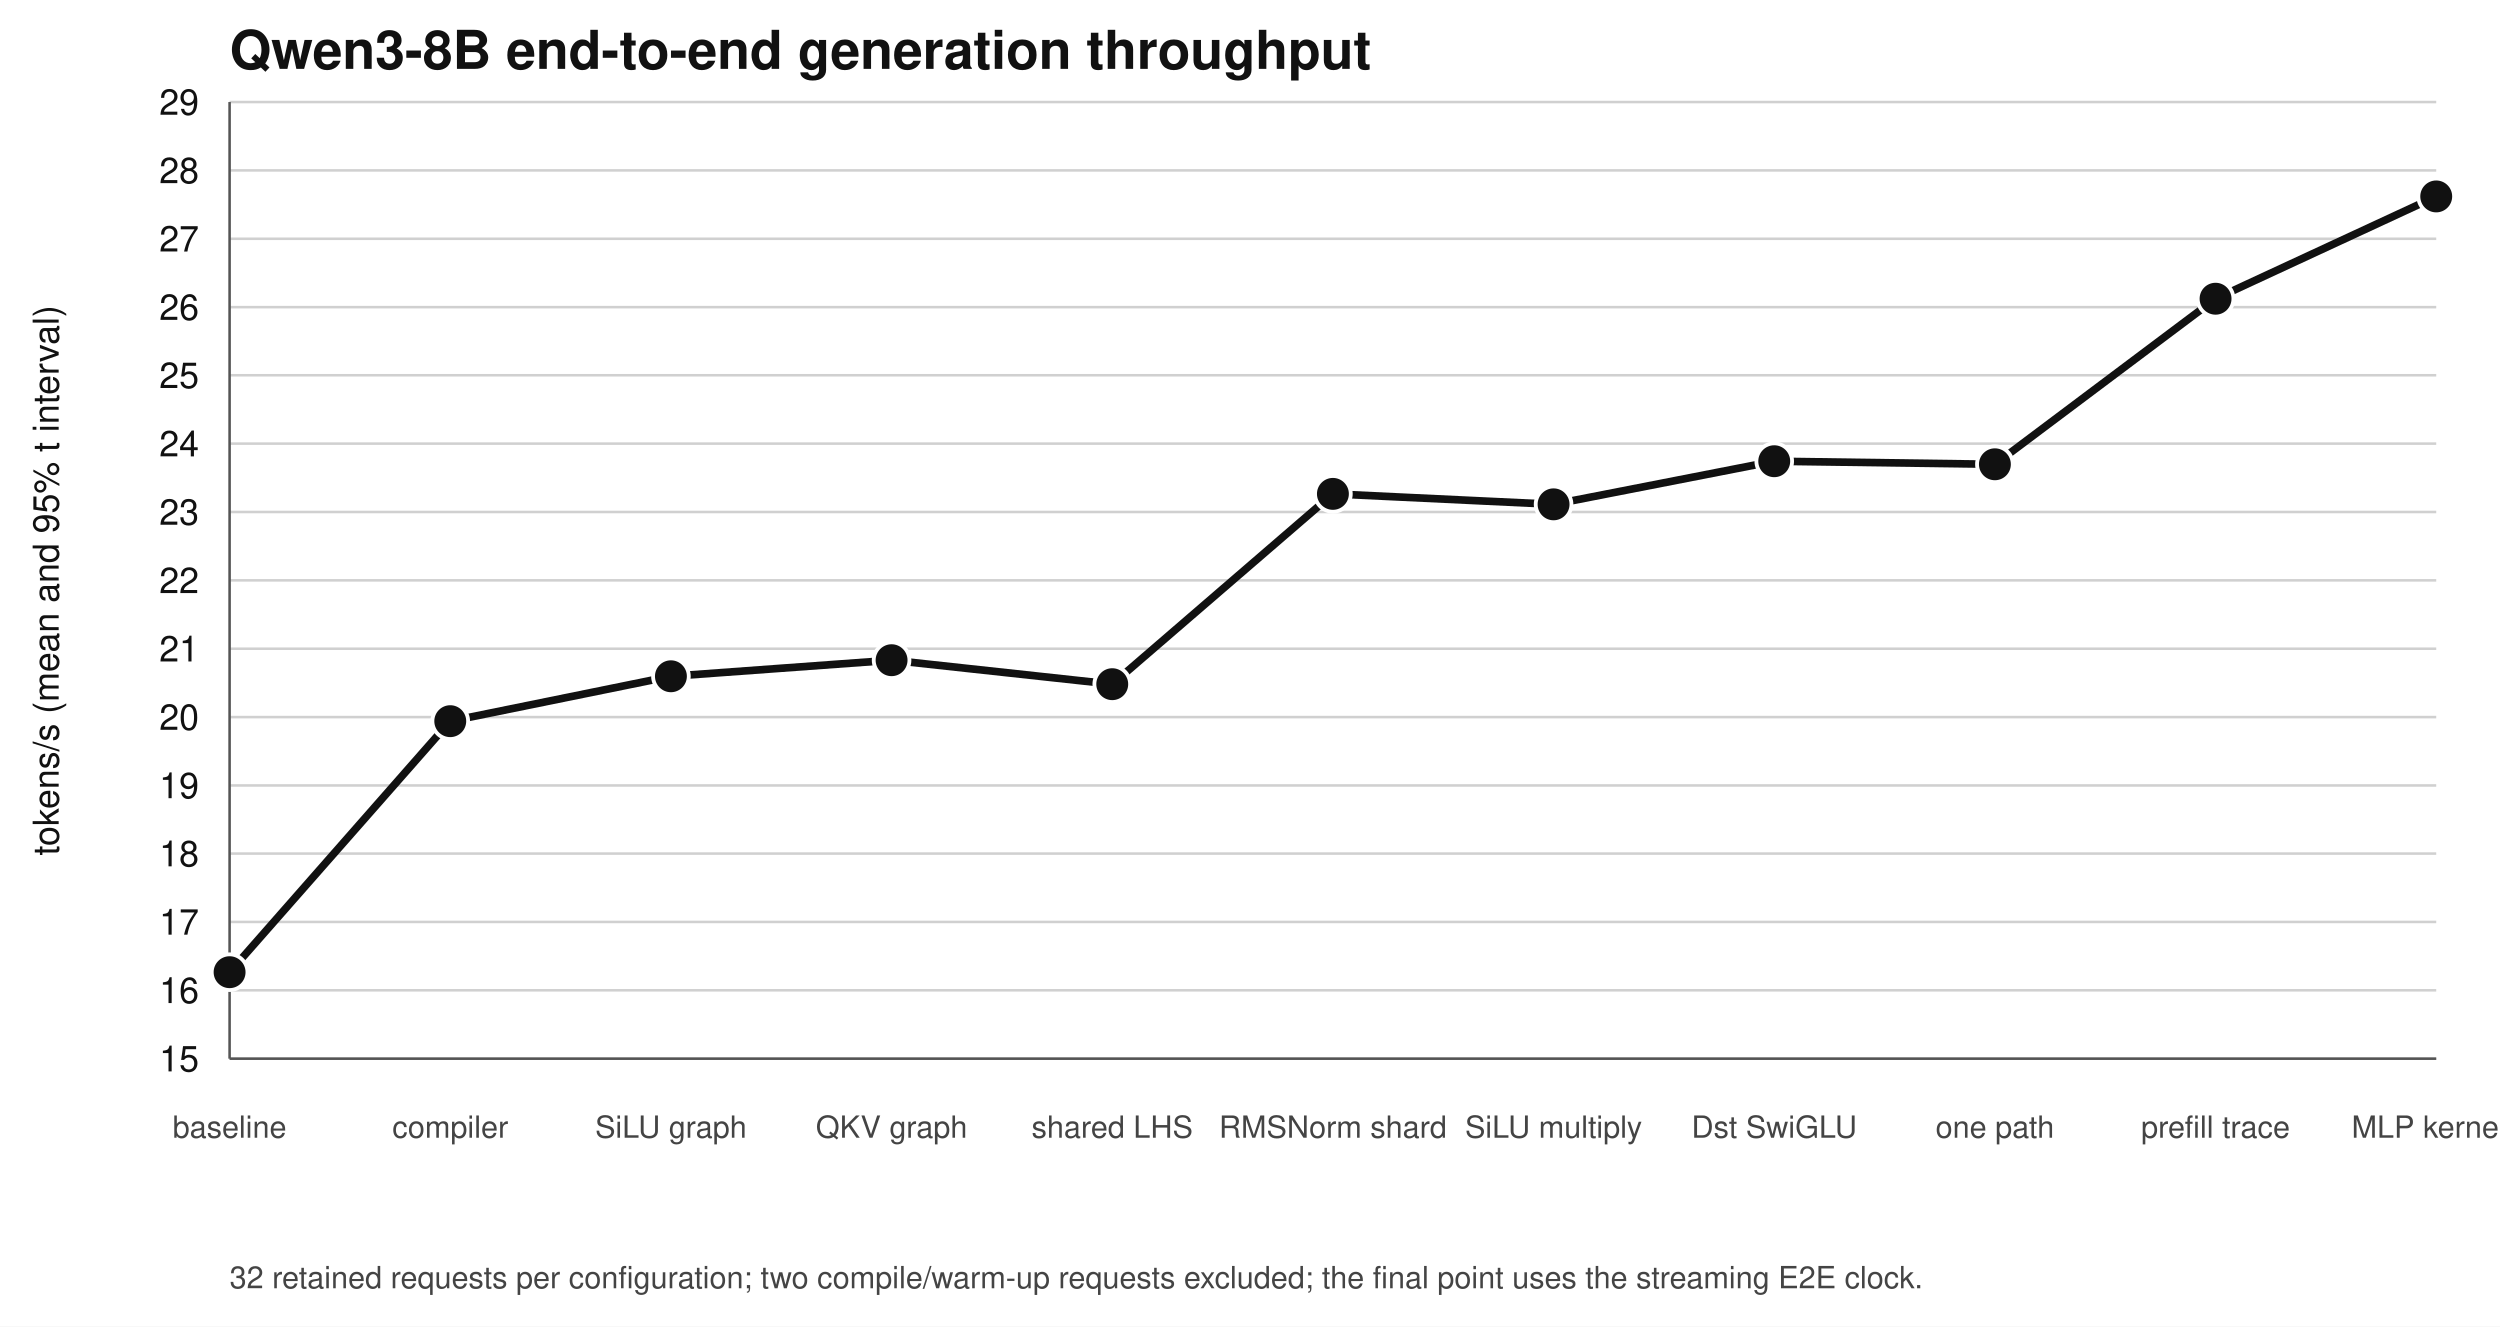
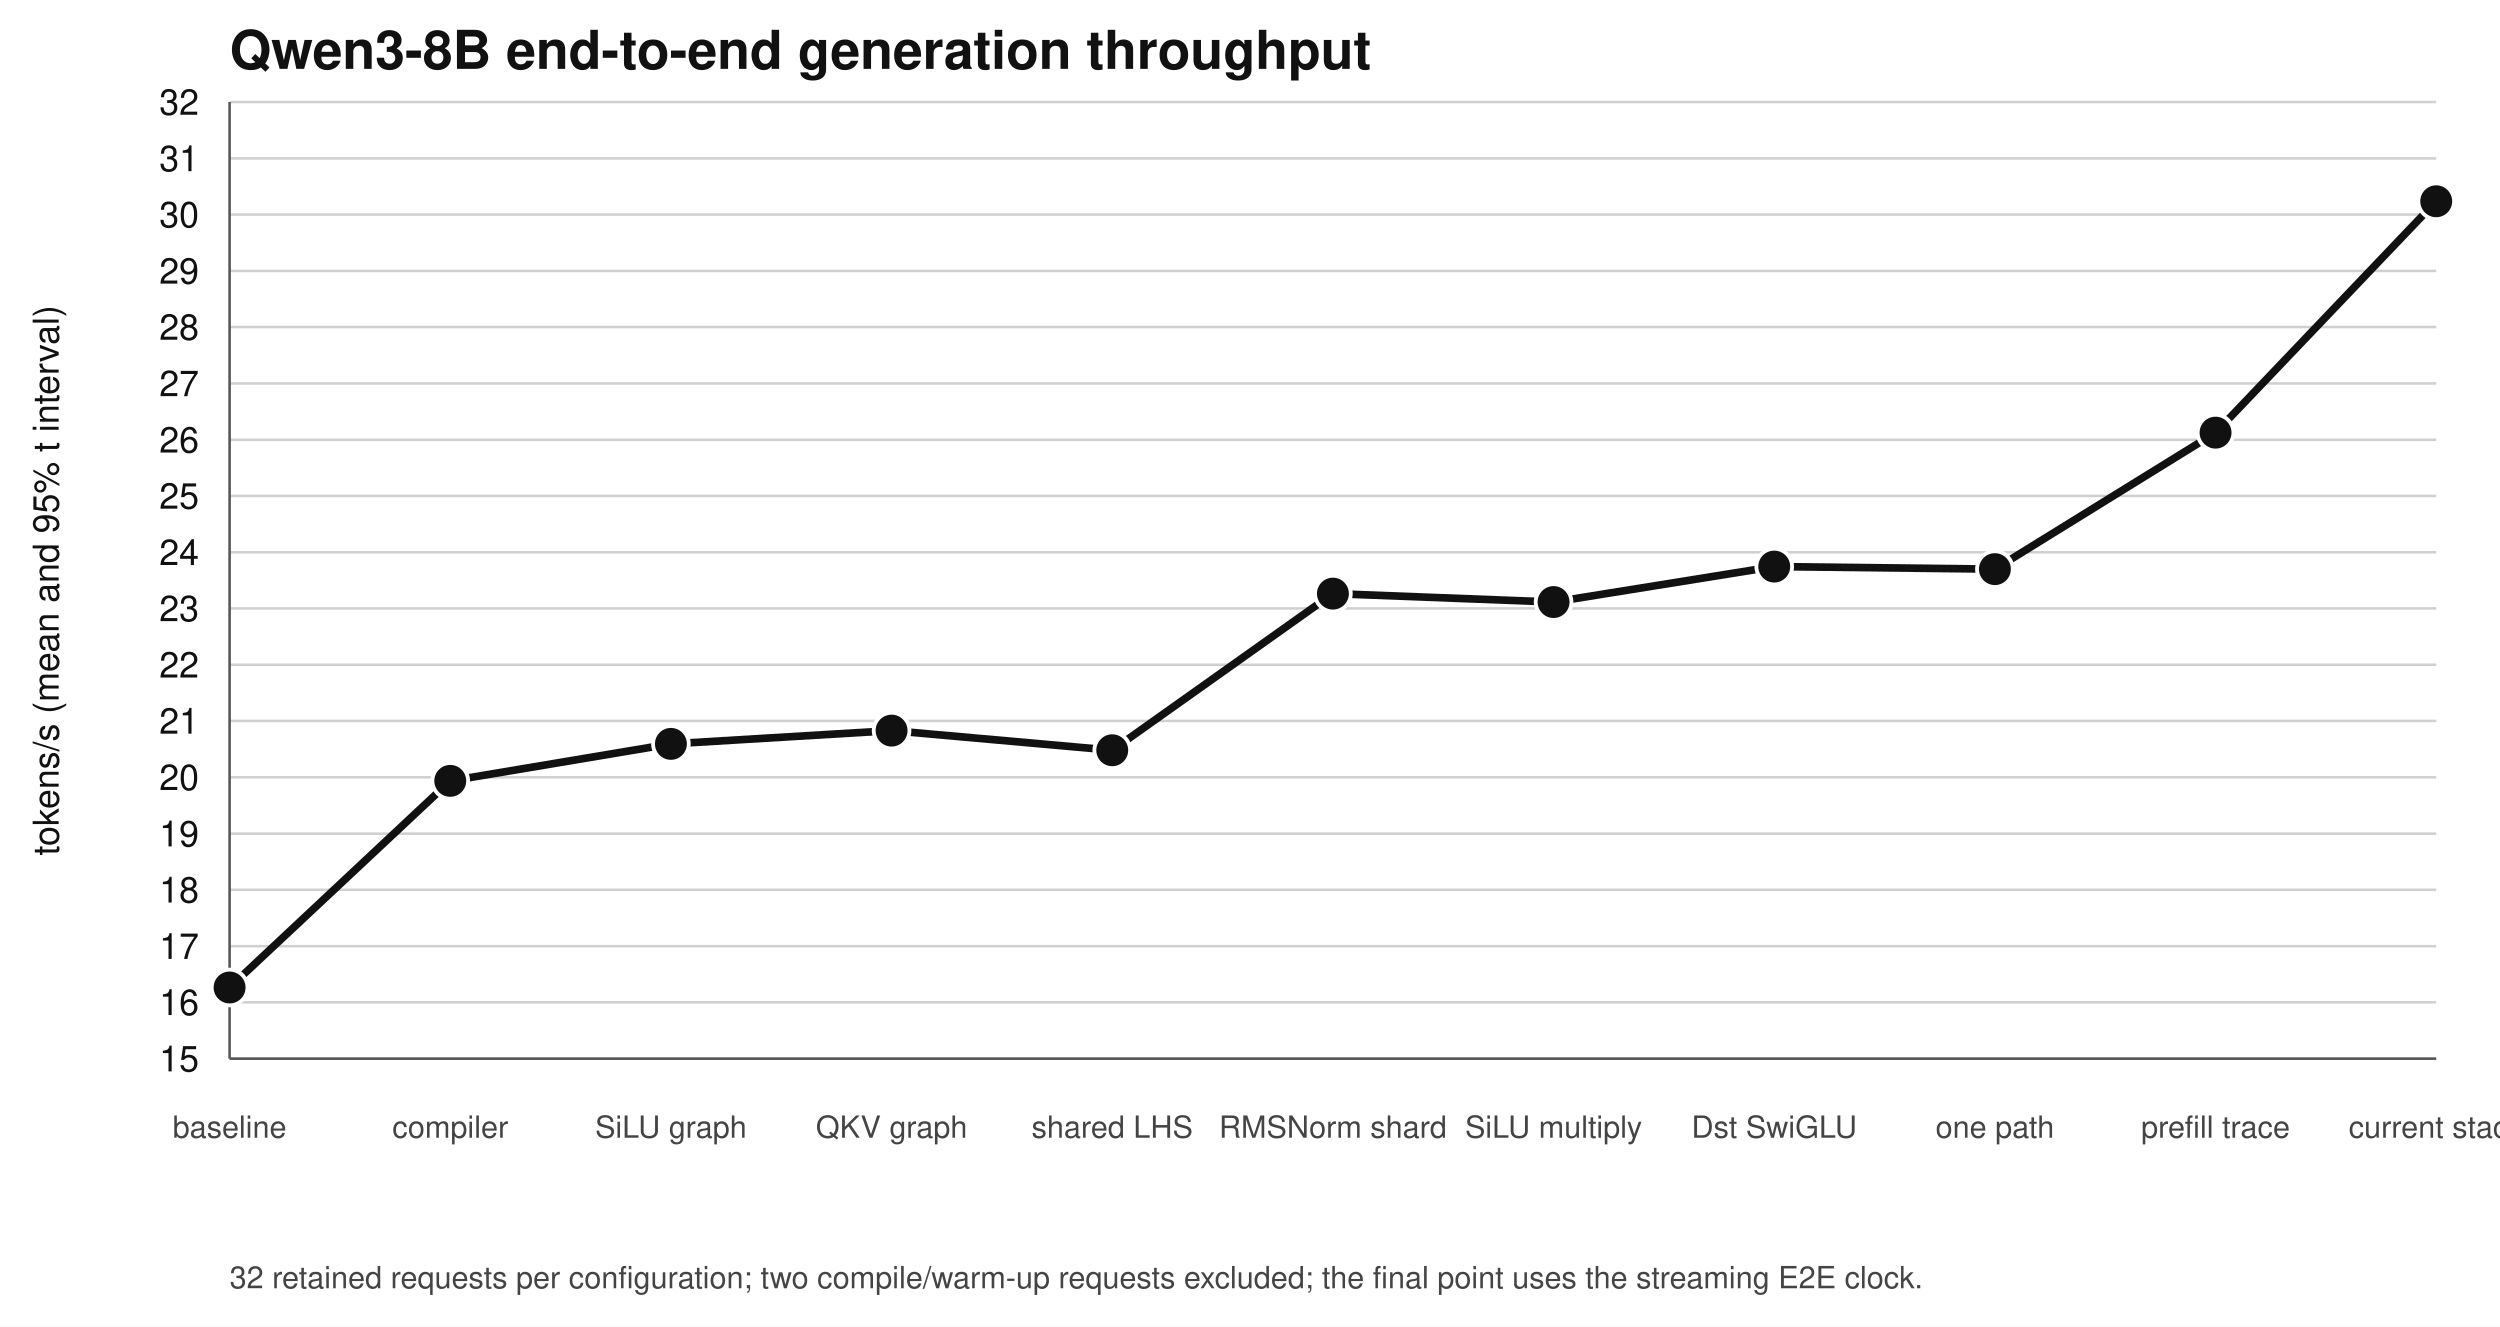
<svg xmlns="http://www.w3.org/2000/svg" width="980" height="520" viewBox="0 0 980 520">
  <rect width="100%" height="100%" fill="#ffffff" />
  <style>text{font-family:Helvetica,Arial,sans-serif;fill:#111}.axis{stroke:#555;stroke-width:1}.grid{stroke:#d0d0d0;stroke-width:1}.line{fill:none;stroke:#111;stroke-width:3}.ci{stroke:#666;stroke-width:2}.dot{fill:#111;stroke:white;stroke-width:1.5}.label{font-size:14px}.small{font-size:12px;fill:#444}.title{font-size:21px;font-weight:700}</style>
  <text x="90" y="27" class="title">Qwen3-8B end-to-end generation throughput</text>
  <line x1="90" y1="415.0" x2="955" y2="415.0" class="grid" />
  <text x="78" y="420.0" text-anchor="end" class="label">15</text>
-   <line x1="90" y1="388.2" x2="955" y2="388.2" class="grid" />
-   <text x="78" y="393.2" text-anchor="end" class="label">16</text>
-   <line x1="90" y1="361.4" x2="955" y2="361.4" class="grid" />
-   <text x="78" y="366.4" text-anchor="end" class="label">17</text>
-   <line x1="90" y1="334.6" x2="955" y2="334.6" class="grid" />
-   <text x="78" y="339.6" text-anchor="end" class="label">18</text>
-   <line x1="90" y1="307.9" x2="955" y2="307.9" class="grid" />
-   <text x="78" y="312.9" text-anchor="end" class="label">19</text>
-   <line x1="90" y1="281.1" x2="955" y2="281.1" class="grid" />
-   <text x="78" y="286.1" text-anchor="end" class="label">20</text>
-   <line x1="90" y1="254.3" x2="955" y2="254.3" class="grid" />
-   <text x="78" y="259.3" text-anchor="end" class="label">21</text>
-   <line x1="90" y1="227.5" x2="955" y2="227.5" class="grid" />
-   <text x="78" y="232.5" text-anchor="end" class="label">22</text>
-   <line x1="90" y1="200.7" x2="955" y2="200.7" class="grid" />
-   <text x="78" y="205.7" text-anchor="end" class="label">23</text>
-   <line x1="90" y1="173.9" x2="955" y2="173.9" class="grid" />
-   <text x="78" y="178.9" text-anchor="end" class="label">24</text>
-   <line x1="90" y1="147.1" x2="955" y2="147.1" class="grid" />
-   <text x="78" y="152.1" text-anchor="end" class="label">25</text>
-   <line x1="90" y1="120.4" x2="955" y2="120.4" class="grid" />
-   <text x="78" y="125.4" text-anchor="end" class="label">26</text>
-   <line x1="90" y1="93.6" x2="955" y2="93.6" class="grid" />
-   <text x="78" y="98.6" text-anchor="end" class="label">27</text>
-   <line x1="90" y1="66.8" x2="955" y2="66.8" class="grid" />
-   <text x="78" y="71.8" text-anchor="end" class="label">28</text>
+   <line x1="90" y1="392.9" x2="955" y2="392.9" class="grid" />
+   <text x="78" y="397.9" text-anchor="end" class="label">16</text>
+   <line x1="90" y1="370.9" x2="955" y2="370.9" class="grid" />
+   <text x="78" y="375.9" text-anchor="end" class="label">17</text>
+   <line x1="90" y1="348.8" x2="955" y2="348.8" class="grid" />
+   <text x="78" y="353.8" text-anchor="end" class="label">18</text>
+   <line x1="90" y1="326.8" x2="955" y2="326.8" class="grid" />
+   <text x="78" y="331.8" text-anchor="end" class="label">19</text>
+   <line x1="90" y1="304.7" x2="955" y2="304.7" class="grid" />
+   <text x="78" y="309.7" text-anchor="end" class="label">20</text>
+   <line x1="90" y1="282.6" x2="955" y2="282.6" class="grid" />
+   <text x="78" y="287.6" text-anchor="end" class="label">21</text>
+   <line x1="90" y1="260.6" x2="955" y2="260.6" class="grid" />
+   <text x="78" y="265.6" text-anchor="end" class="label">22</text>
+   <line x1="90" y1="238.5" x2="955" y2="238.5" class="grid" />
+   <text x="78" y="243.5" text-anchor="end" class="label">23</text>
+   <line x1="90" y1="216.5" x2="955" y2="216.5" class="grid" />
+   <text x="78" y="221.5" text-anchor="end" class="label">24</text>
+   <line x1="90" y1="194.4" x2="955" y2="194.4" class="grid" />
+   <text x="78" y="199.4" text-anchor="end" class="label">25</text>
+   <line x1="90" y1="172.4" x2="955" y2="172.4" class="grid" />
+   <text x="78" y="177.4" text-anchor="end" class="label">26</text>
+   <line x1="90" y1="150.3" x2="955" y2="150.3" class="grid" />
+   <text x="78" y="155.3" text-anchor="end" class="label">27</text>
+   <line x1="90" y1="128.2" x2="955" y2="128.2" class="grid" />
+   <text x="78" y="133.2" text-anchor="end" class="label">28</text>
+   <line x1="90" y1="106.2" x2="955" y2="106.2" class="grid" />
+   <text x="78" y="111.2" text-anchor="end" class="label">29</text>
+   <line x1="90" y1="84.1" x2="955" y2="84.1" class="grid" />
+   <text x="78" y="89.1" text-anchor="end" class="label">30</text>
+   <line x1="90" y1="62.1" x2="955" y2="62.1" class="grid" />
+   <text x="78" y="67.1" text-anchor="end" class="label">31</text>
  <line x1="90" y1="40.0" x2="955" y2="40.0" class="grid" />
-   <text x="78" y="45.0" text-anchor="end" class="label">29</text>
+   <text x="78" y="45.0" text-anchor="end" class="label">32</text>
  <line x1="90" y1="40" x2="90" y2="415" class="axis" />
  <line x1="90" y1="415" x2="955" y2="415" class="axis" />
-   <polyline points="90.0,381.1 176.5,282.7 263.0,265.1 349.5,258.8 436.0,268.2 522.5,193.6 609.0,197.7 695.5,180.8 782.0,182.0 868.5,117.1 955.0,77.0" class="line" />
-   <line x1="90.0" y1="379.9" x2="90.0" y2="382.4" class="ci" />
-   <line x1="84.0" y1="379.9" x2="96.0" y2="379.9" class="ci" />
-   <line x1="84.0" y1="382.4" x2="96.0" y2="382.4" class="ci" />
-   <circle cx="90.0" cy="381.1" r="7" class="dot" />
+   <polyline points="90.0,387.1 176.5,306.1 263.0,291.6 349.5,286.4 436.0,294.1 522.5,232.7 609.0,236.0 695.5,222.1 782.0,223.1 868.5,169.6 955.0,78.9" class="line" />
+   <line x1="90.0" y1="386.1" x2="90.0" y2="388.1" class="ci" />
+   <line x1="84.0" y1="386.1" x2="96.0" y2="386.1" class="ci" />
+   <line x1="84.0" y1="388.1" x2="96.0" y2="388.1" class="ci" />
+   <circle cx="90.0" cy="387.1" r="7" class="dot" />
  <text x="90.0" y="446" text-anchor="middle" class="small">baseline</text>
-   <line x1="176.5" y1="280.0" x2="176.5" y2="285.5" class="ci" />
-   <line x1="170.5" y1="280.0" x2="182.5" y2="280.0" class="ci" />
-   <line x1="170.5" y1="285.5" x2="182.5" y2="285.5" class="ci" />
-   <circle cx="176.5" cy="282.7" r="7" class="dot" />
+   <line x1="176.5" y1="303.8" x2="176.5" y2="308.3" class="ci" />
+   <line x1="170.5" y1="303.8" x2="182.5" y2="303.8" class="ci" />
+   <line x1="170.5" y1="308.3" x2="182.5" y2="308.3" class="ci" />
+   <circle cx="176.5" cy="306.1" r="7" class="dot" />
  <text x="176.5" y="446" text-anchor="middle" class="small">compiler</text>
-   <line x1="263.0" y1="262.4" x2="263.0" y2="267.8" class="ci" />
-   <line x1="257.0" y1="262.4" x2="269.0" y2="262.4" class="ci" />
-   <line x1="257.0" y1="267.8" x2="269.0" y2="267.8" class="ci" />
-   <circle cx="263.0" cy="265.1" r="7" class="dot" />
+   <line x1="263.0" y1="289.3" x2="263.0" y2="293.8" class="ci" />
+   <line x1="257.0" y1="289.3" x2="269.0" y2="289.3" class="ci" />
+   <line x1="257.0" y1="293.8" x2="269.0" y2="293.8" class="ci" />
+   <circle cx="263.0" cy="291.6" r="7" class="dot" />
  <text x="263.0" y="446" text-anchor="middle" class="small">SiLU graph</text>
-   <line x1="349.5" y1="256.0" x2="349.5" y2="261.6" class="ci" />
-   <line x1="343.5" y1="256.0" x2="355.5" y2="256.0" class="ci" />
-   <line x1="343.5" y1="261.6" x2="355.5" y2="261.6" class="ci" />
-   <circle cx="349.5" cy="258.8" r="7" class="dot" />
+   <line x1="349.5" y1="284.0" x2="349.5" y2="288.7" class="ci" />
+   <line x1="343.5" y1="284.0" x2="355.5" y2="284.0" class="ci" />
+   <line x1="343.5" y1="288.7" x2="355.5" y2="288.7" class="ci" />
+   <circle cx="349.5" cy="286.4" r="7" class="dot" />
  <text x="349.5" y="446" text-anchor="middle" class="small">QKV graph</text>
-   <line x1="436.0" y1="265.1" x2="436.0" y2="271.3" class="ci" />
-   <line x1="430.0" y1="265.1" x2="442.0" y2="265.1" class="ci" />
-   <line x1="430.0" y1="271.3" x2="442.0" y2="271.3" class="ci" />
-   <circle cx="436.0" cy="268.2" r="7" class="dot" />
+   <line x1="436.0" y1="291.6" x2="436.0" y2="296.7" class="ci" />
+   <line x1="430.0" y1="291.6" x2="442.0" y2="291.6" class="ci" />
+   <line x1="430.0" y1="296.7" x2="442.0" y2="296.7" class="ci" />
+   <circle cx="436.0" cy="294.1" r="7" class="dot" />
  <text x="436.0" y="446" text-anchor="middle" class="small">shared LHS</text>
-   <line x1="522.5" y1="191.3" x2="522.5" y2="195.9" class="ci" />
-   <line x1="516.5" y1="191.3" x2="528.5" y2="191.3" class="ci" />
-   <line x1="516.5" y1="195.9" x2="528.5" y2="195.9" class="ci" />
-   <circle cx="522.5" cy="193.6" r="7" class="dot" />
+   <line x1="522.5" y1="230.8" x2="522.5" y2="234.5" class="ci" />
+   <line x1="516.5" y1="230.8" x2="528.5" y2="230.8" class="ci" />
+   <line x1="516.5" y1="234.5" x2="528.5" y2="234.5" class="ci" />
+   <circle cx="522.5" cy="232.7" r="7" class="dot" />
  <text x="522.5" y="446" text-anchor="middle" class="small">RMSNorm shard</text>
-   <line x1="609.0" y1="194.8" x2="609.0" y2="200.5" class="ci" />
-   <line x1="603.0" y1="194.8" x2="615.0" y2="194.8" class="ci" />
-   <line x1="603.0" y1="200.5" x2="615.0" y2="200.5" class="ci" />
-   <circle cx="609.0" cy="197.7" r="7" class="dot" />
+   <line x1="609.0" y1="233.7" x2="609.0" y2="238.4" class="ci" />
+   <line x1="603.0" y1="233.7" x2="615.0" y2="233.7" class="ci" />
+   <line x1="603.0" y1="238.4" x2="615.0" y2="238.4" class="ci" />
+   <circle cx="609.0" cy="236.0" r="7" class="dot" />
  <text x="609.0" y="446" text-anchor="middle" class="small">SiLU multiply</text>
-   <line x1="695.5" y1="177.8" x2="695.5" y2="183.8" class="ci" />
-   <line x1="689.5" y1="177.8" x2="701.5" y2="177.8" class="ci" />
-   <line x1="689.5" y1="183.8" x2="701.5" y2="183.8" class="ci" />
-   <circle cx="695.5" cy="180.8" r="7" class="dot" />
+   <line x1="695.5" y1="219.7" x2="695.5" y2="224.6" class="ci" />
+   <line x1="689.5" y1="219.7" x2="701.5" y2="219.7" class="ci" />
+   <line x1="689.5" y1="224.6" x2="701.5" y2="224.6" class="ci" />
+   <circle cx="695.5" cy="222.1" r="7" class="dot" />
  <text x="695.5" y="446" text-anchor="middle" class="small">Dst SwiGLU</text>
-   <line x1="782.0" y1="179.4" x2="782.0" y2="184.7" class="ci" />
-   <line x1="776.0" y1="179.4" x2="788.0" y2="179.4" class="ci" />
-   <line x1="776.0" y1="184.7" x2="788.0" y2="184.7" class="ci" />
-   <circle cx="782.0" cy="182.0" r="7" class="dot" />
+   <line x1="782.0" y1="221.0" x2="782.0" y2="225.3" class="ci" />
+   <line x1="776.0" y1="221.0" x2="788.0" y2="221.0" class="ci" />
+   <line x1="776.0" y1="225.3" x2="788.0" y2="225.3" class="ci" />
+   <circle cx="782.0" cy="223.1" r="7" class="dot" />
  <text x="782.0" y="446" text-anchor="middle" class="small">one path</text>
-   <line x1="868.5" y1="113.3" x2="868.5" y2="120.9" class="ci" />
-   <line x1="862.5" y1="113.3" x2="874.5" y2="113.3" class="ci" />
-   <line x1="862.5" y1="120.9" x2="874.5" y2="120.9" class="ci" />
-   <circle cx="868.5" cy="117.1" r="7" class="dot" />
+   <line x1="868.5" y1="166.5" x2="868.5" y2="172.8" class="ci" />
+   <line x1="862.5" y1="166.5" x2="874.5" y2="166.5" class="ci" />
+   <line x1="862.5" y1="172.8" x2="874.5" y2="172.8" class="ci" />
+   <circle cx="868.5" cy="169.6" r="7" class="dot" />
  <text x="868.5" y="446" text-anchor="middle" class="small">prefill trace</text>
-   <line x1="955.0" y1="73.9" x2="955.0" y2="80.1" class="ci" />
-   <line x1="949.0" y1="73.9" x2="961.0" y2="73.9" class="ci" />
-   <line x1="949.0" y1="80.1" x2="961.0" y2="80.1" class="ci" />
-   <circle cx="955.0" cy="77.0" r="7" class="dot" />
-   <text x="955.0" y="446" text-anchor="middle" class="small">MLP kernels</text>
+   <line x1="955.0" y1="77.0" x2="955.0" y2="80.8" class="ci" />
+   <line x1="949.0" y1="77.0" x2="961.0" y2="77.0" class="ci" />
+   <line x1="949.0" y1="80.8" x2="961.0" y2="80.8" class="ci" />
+   <circle cx="955.0" cy="78.9" r="7" class="dot" />
+   <text x="955.0" y="446" text-anchor="middle" class="small">current stack</text>
  <text transform="translate(23 227.5) rotate(-90)" text-anchor="middle" class="label">tokens/s (mean and 95% t interval)</text>
  <text x="90" y="505" class="small">32 retained requests per configuration; two compile/warm-up requests excluded; the final point uses the streaming E2E clock.</text>
</svg>
